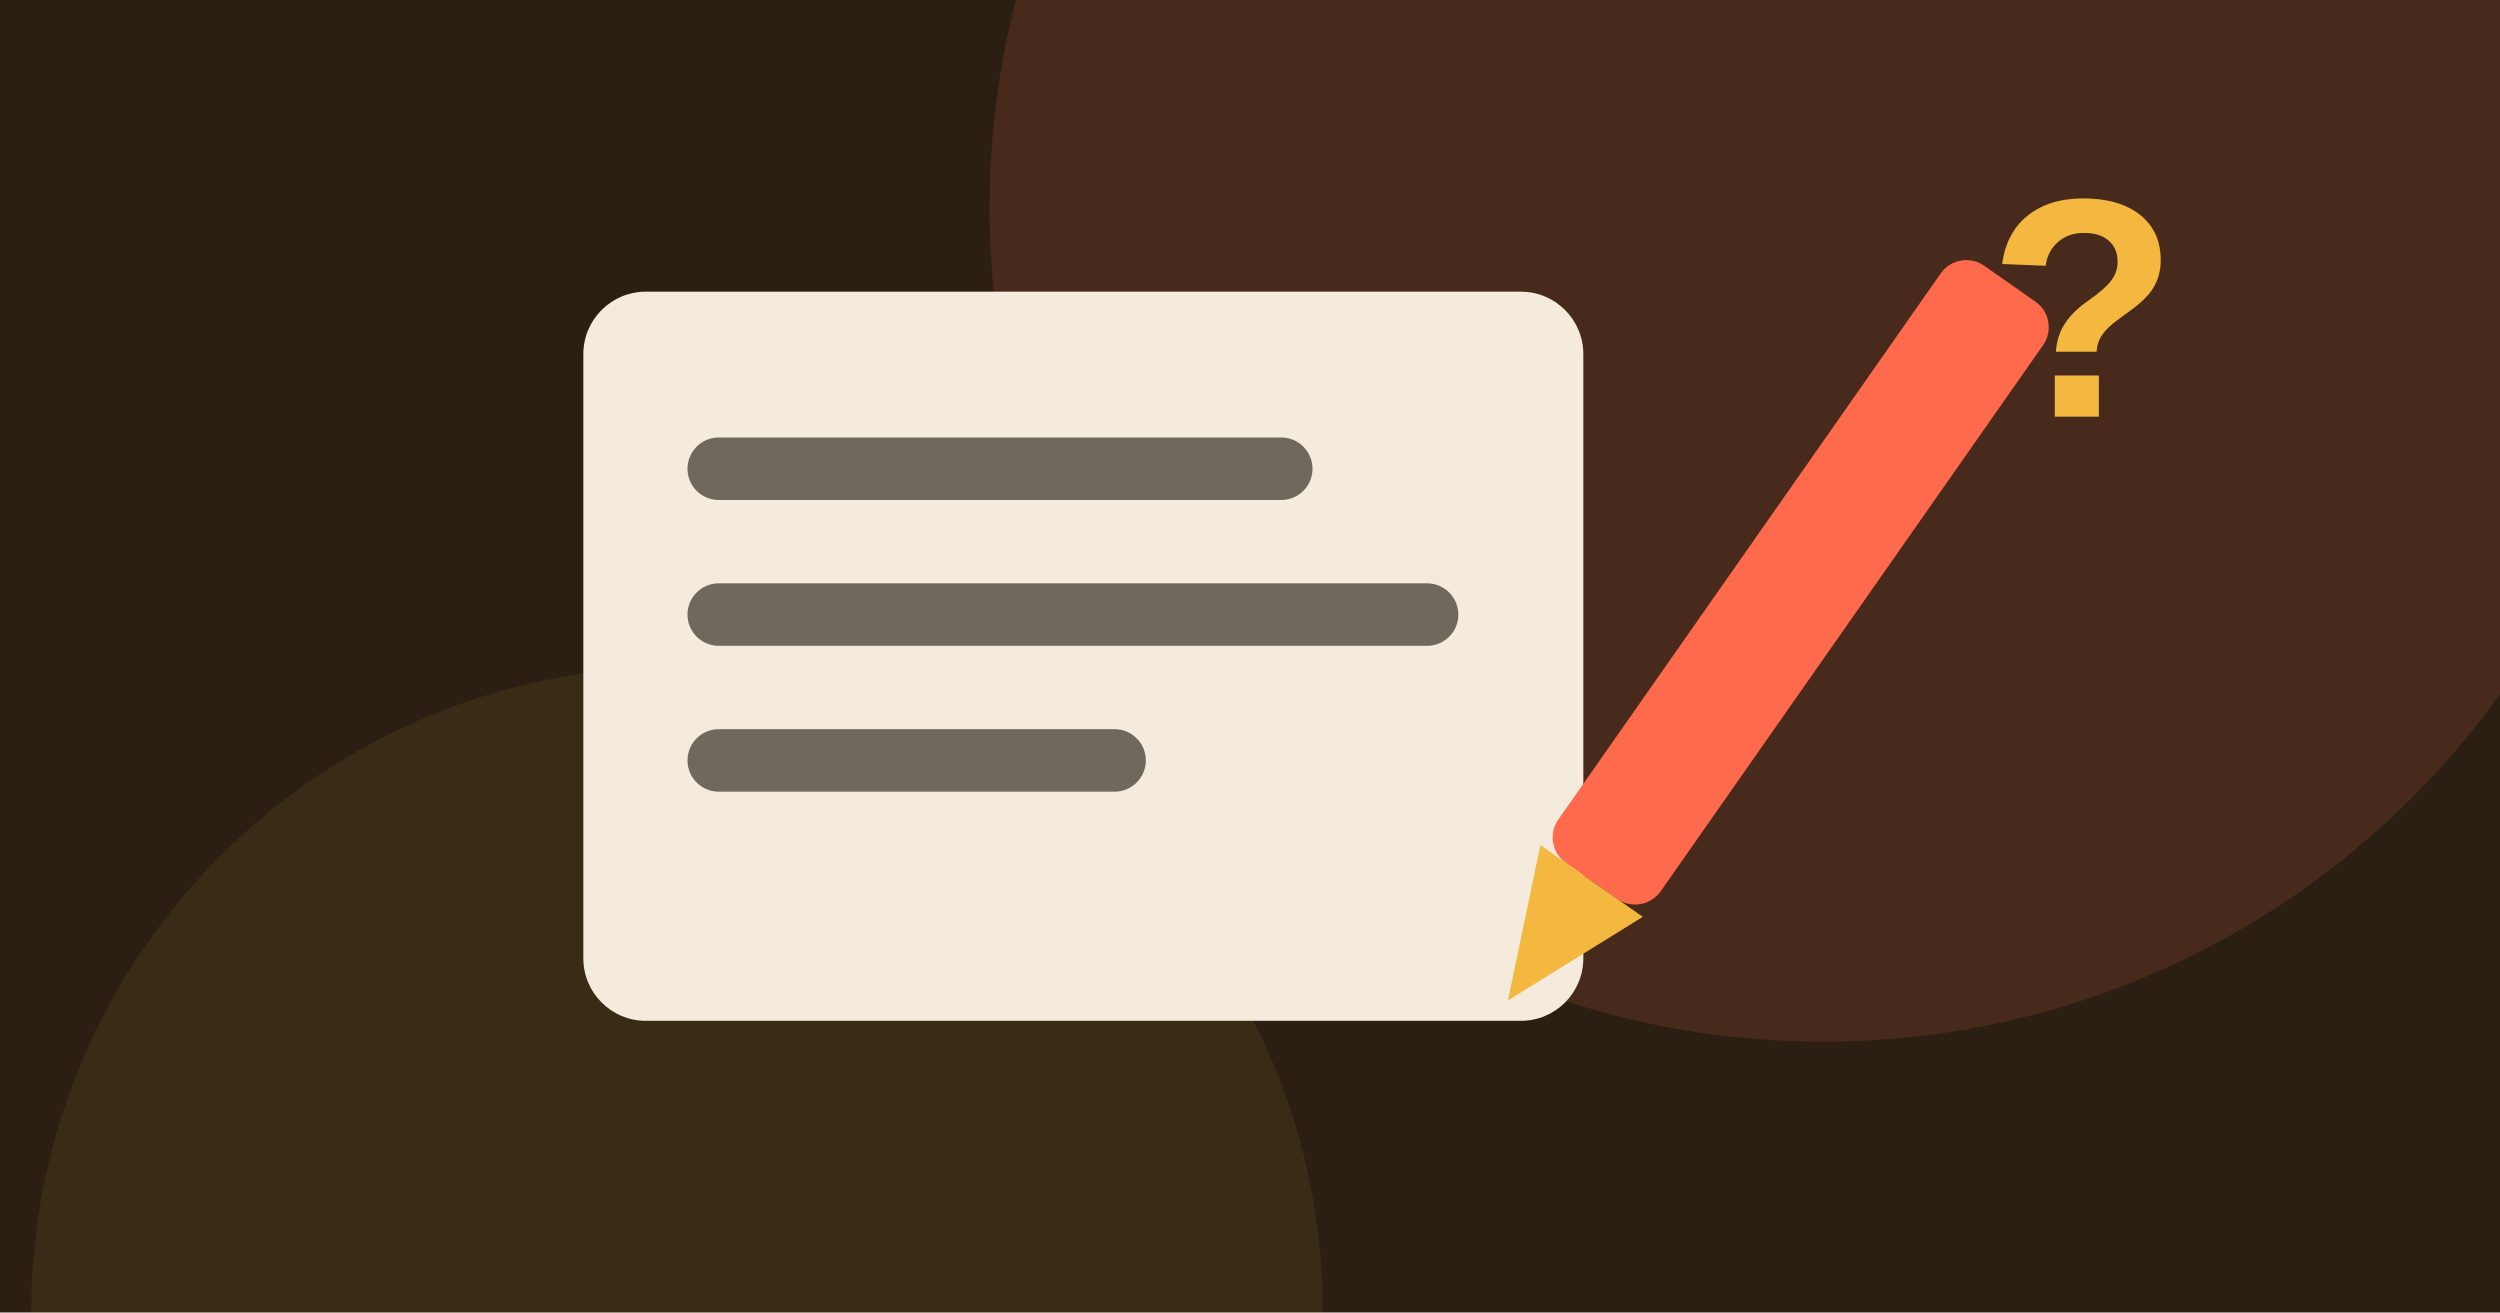
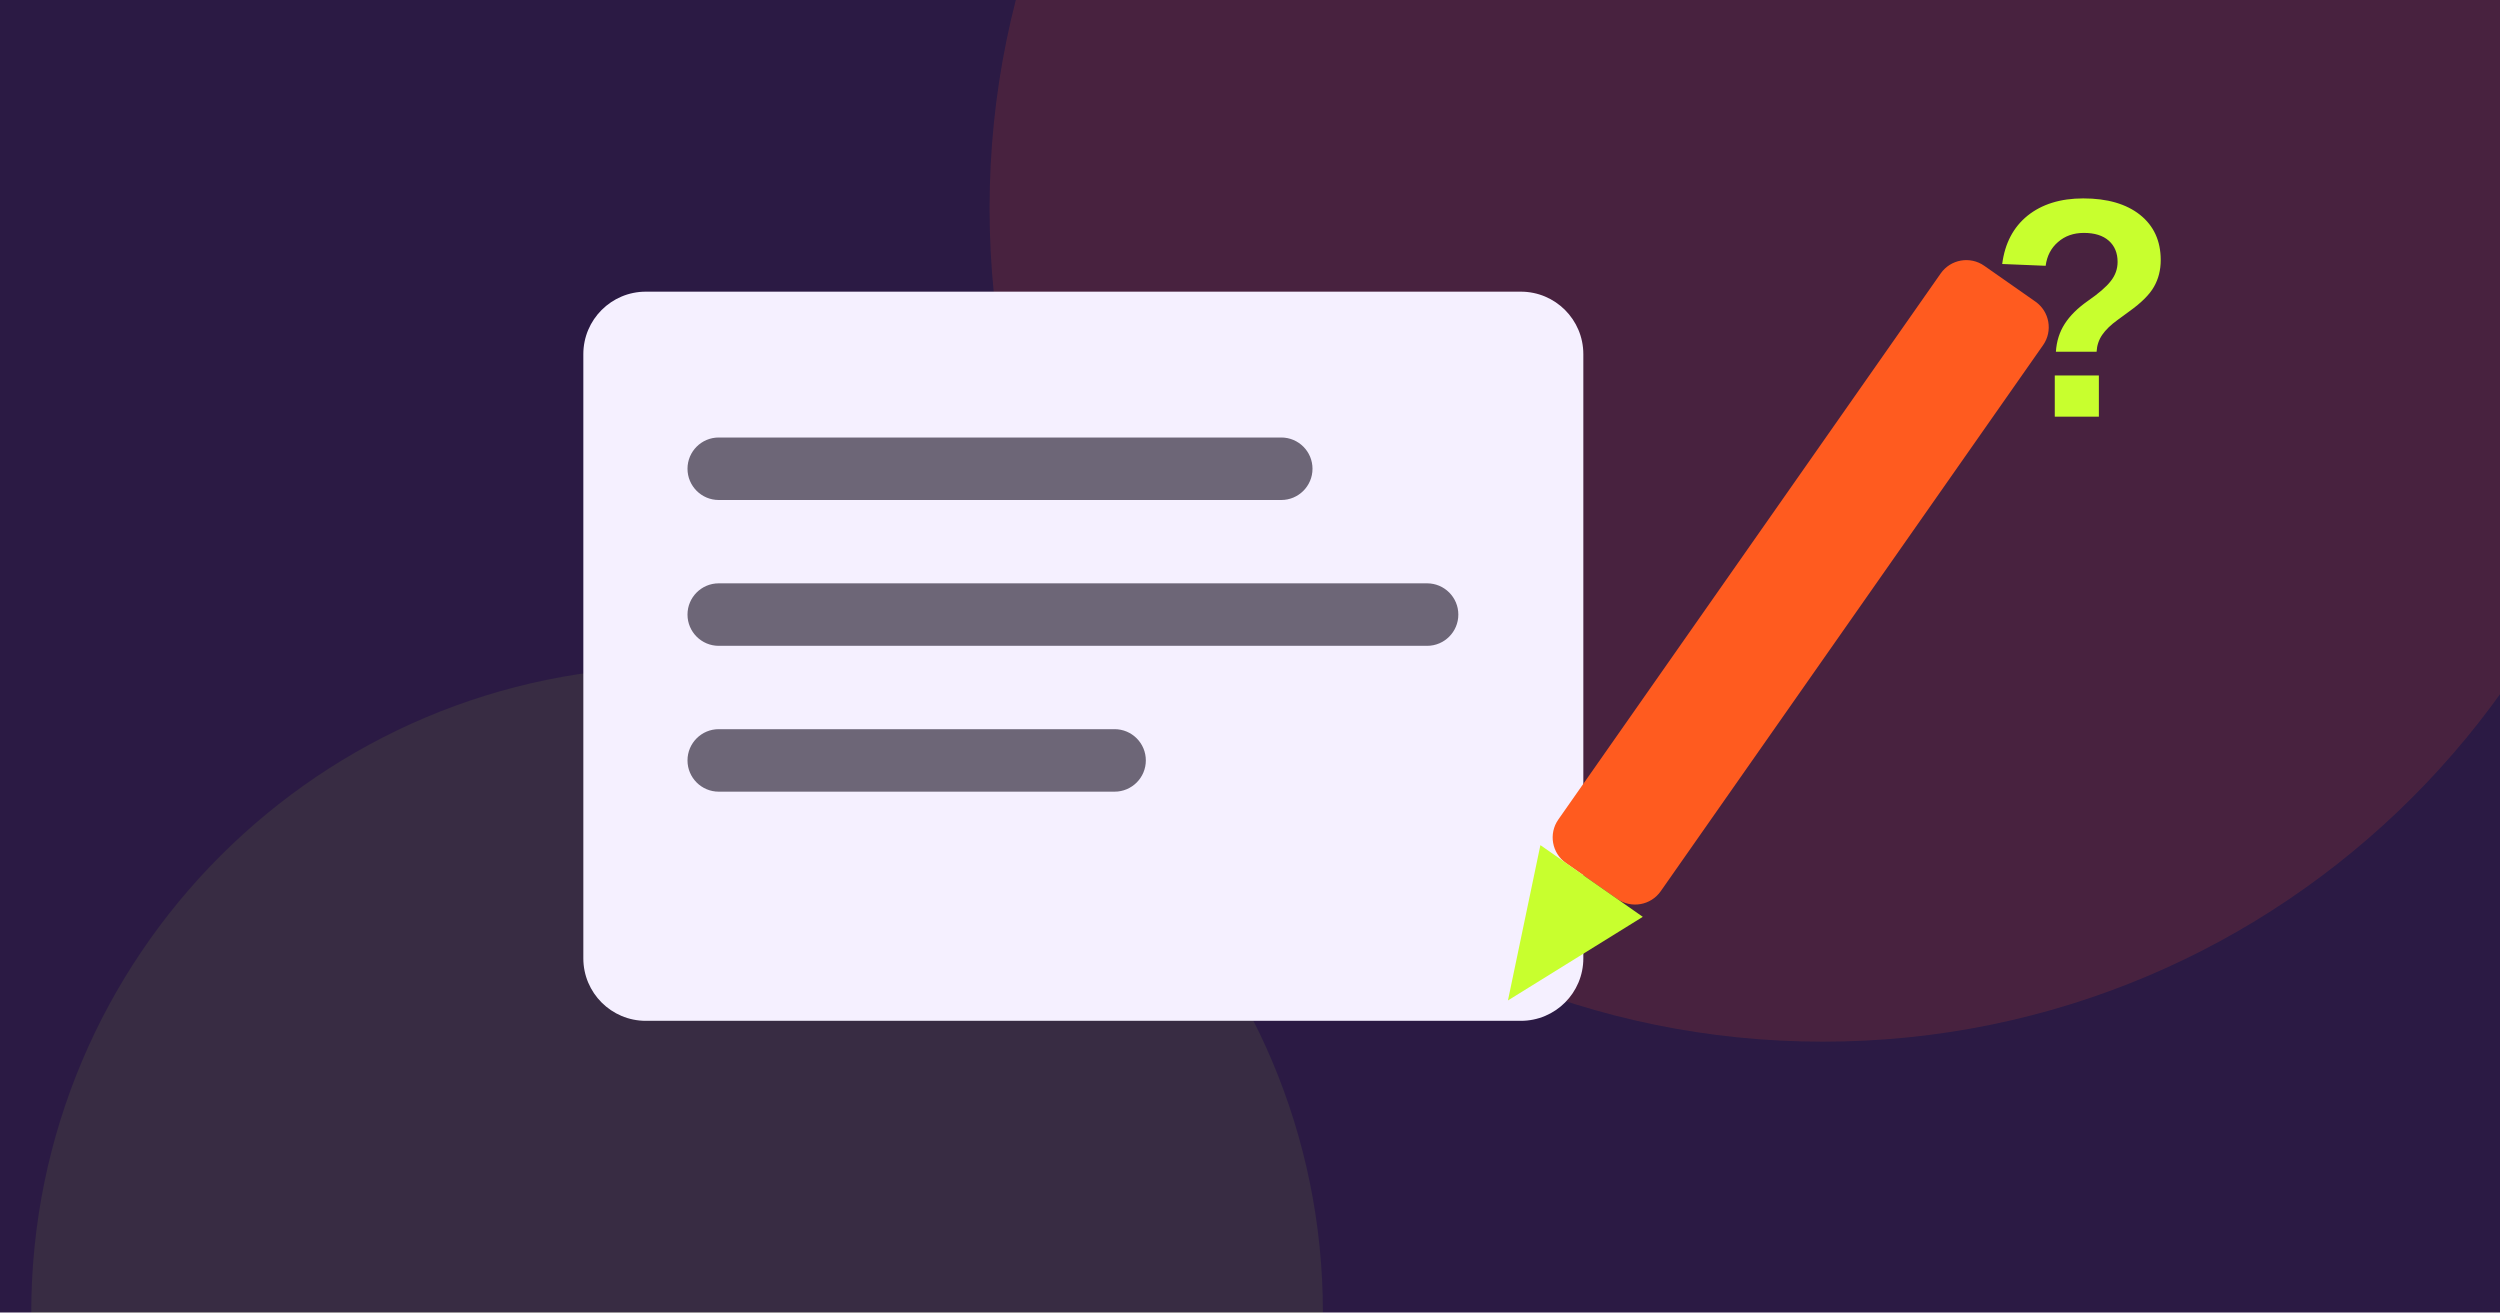
<svg xmlns="http://www.w3.org/2000/svg" viewBox="0 0 240 126" width="240" height="126">
-   <rect width="240" height="126" fill="#2a1f12" />
-   <circle cx="175" cy="20" r="80" fill="#ff6a4d" opacity=".14" />
-   <circle cx="65" cy="126" r="62" fill="#f4b740" opacity=".08" />
-   <rect x="56" y="28" width="96" height="70" rx="6" fill="#f4ebdc" />
-   <rect x="66" y="42" width="60" height="6" rx="3" fill="#141009" opacity=".6" />
-   <rect x="66" y="56" width="74" height="6" rx="3" fill="#141009" opacity=".6" />
-   <rect x="66" y="70" width="44" height="6" rx="3" fill="#141009" opacity=".6" />
+   <rect width="240" height="126" fill="#2B1A44" />
+   <circle cx="175" cy="20" r="80" fill="#FF5B1F" opacity=".14" />
+   <circle cx="65" cy="126" r="62" fill="#C8FF2E" opacity=".08" />
+   <rect x="56" y="28" width="96" height="70" rx="6" fill="#F5F0FF" />
+   <rect x="66" y="42" width="60" height="6" rx="3" fill="#120A1D" opacity=".6" />
+   <rect x="66" y="56" width="74" height="6" rx="3" fill="#120A1D" opacity=".6" />
+   <rect x="66" y="70" width="44" height="6" rx="3" fill="#120A1D" opacity=".6" />
  <g transform="rotate(35 170 60)">
-     <rect x="164" y="20" width="12" height="70" rx="3" fill="#ff6a4d" />
-     <path d="M164 90 L176 90 L170 104 Z" fill="#f4b740" />
+     <rect x="164" y="20" width="12" height="70" rx="3" fill="#FF5B1F" />
+     <path d="M164 90 L176 90 L170 104 Z" fill="#C8FF2E" />
  </g>
-   <text x="200" y="40" font-size="30" fill="#f4b740" font-family="Arial,Helvetica,sans-serif" font-weight="700" text-anchor="middle">?</text>
+   <text x="200" y="40" font-size="30" fill="#C8FF2E" font-family="Arial,Helvetica,sans-serif" font-weight="700" text-anchor="middle">?</text>
</svg>
